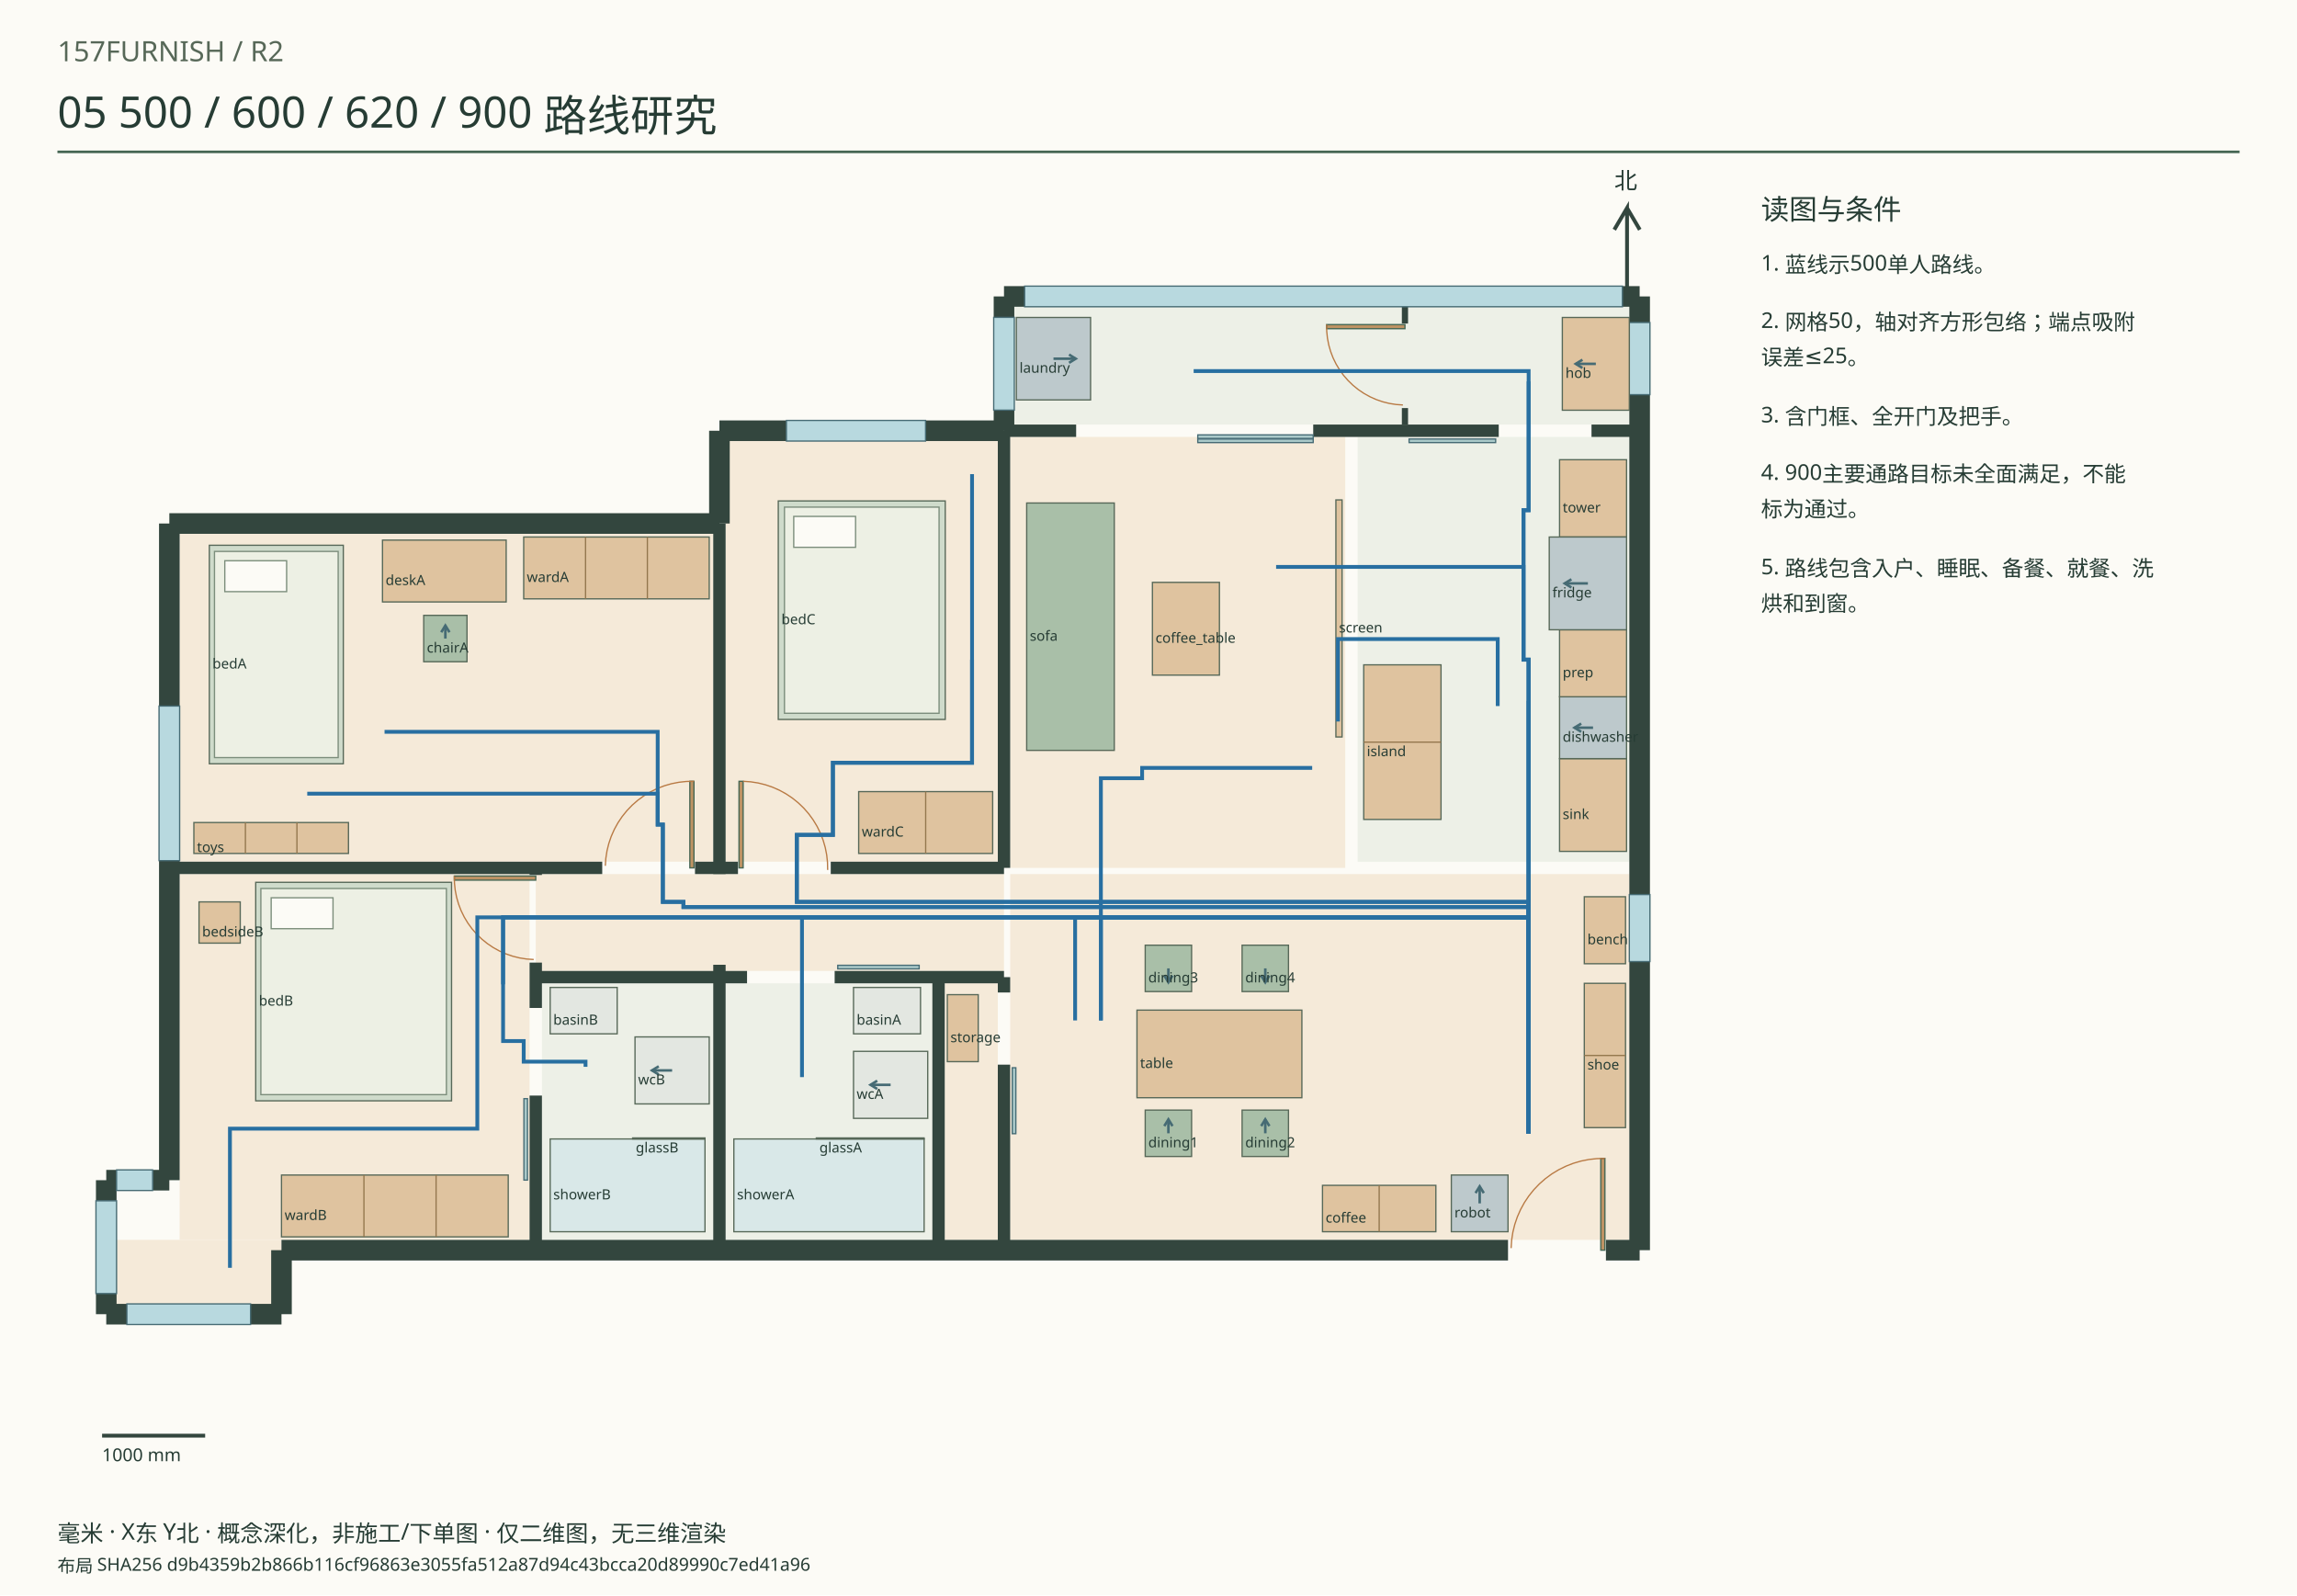
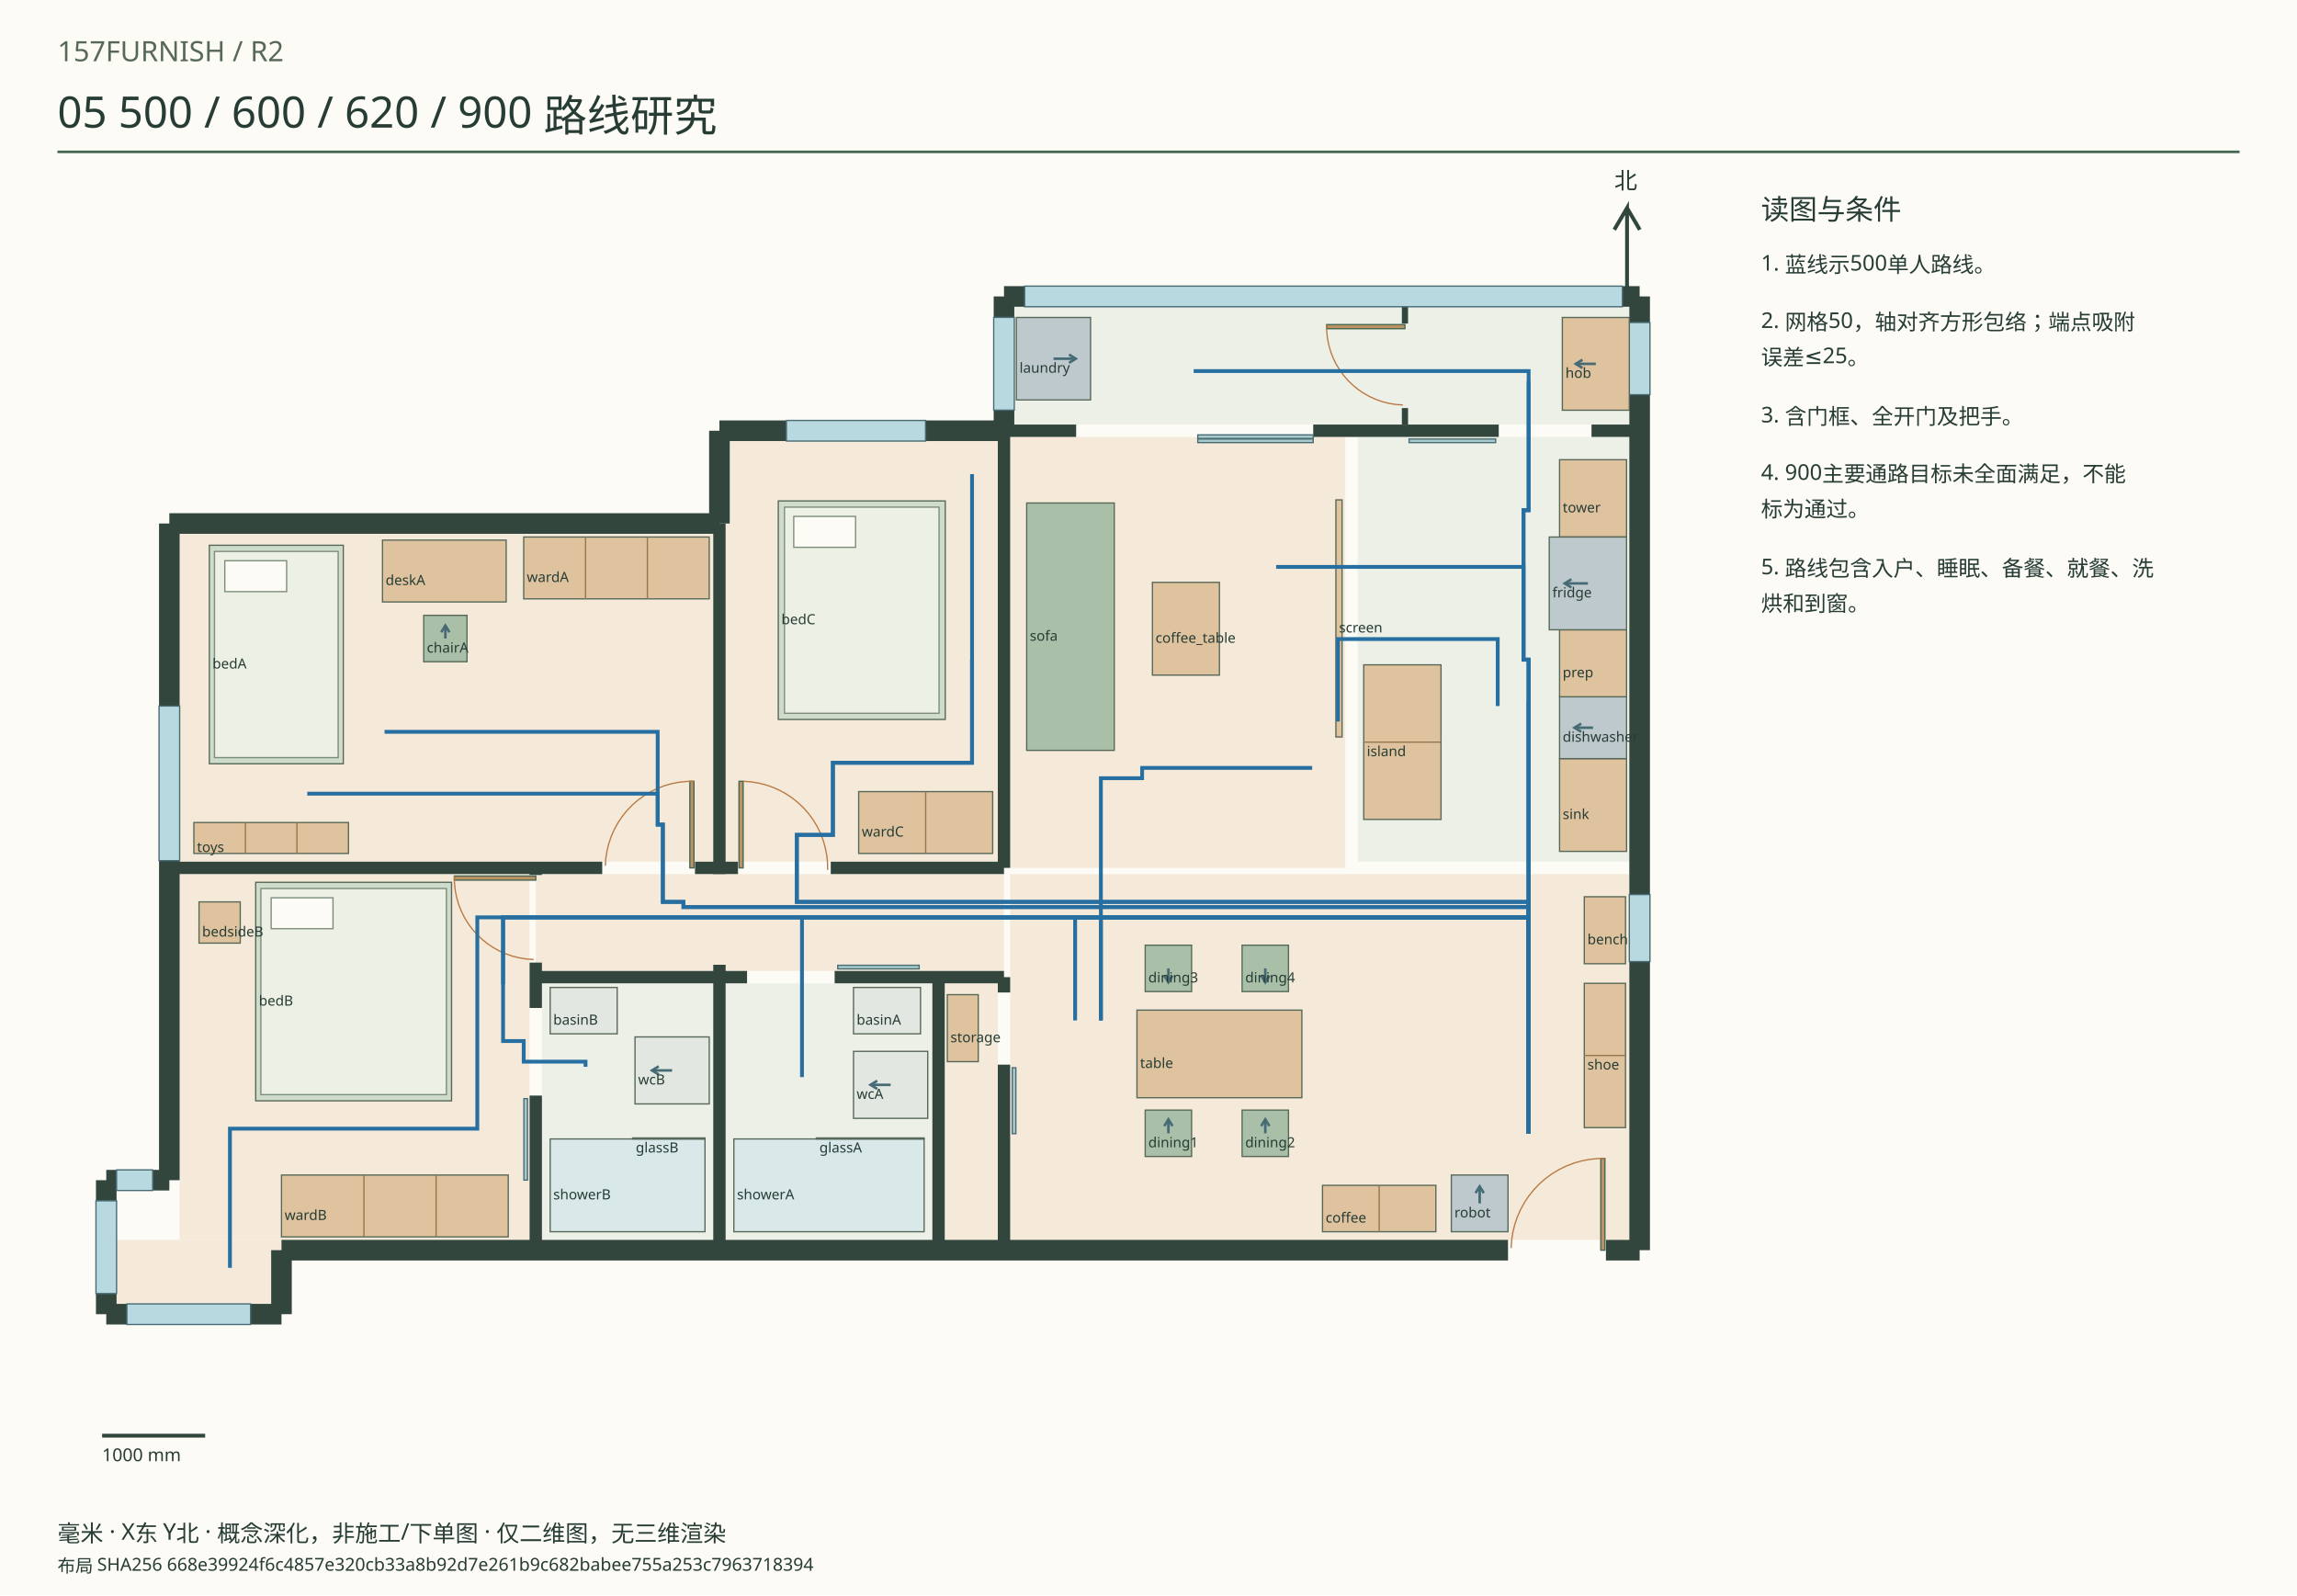
- <svg xmlns="http://www.w3.org/2000/svg" width="1800" height="1250" viewBox="0 0 1800 1250" data-revision="R2" data-layout-sha256="d9b4359b2b866b116cf96863e3055fa512a87d94c43bcca20d89990c7ed41a96">
+ <svg xmlns="http://www.w3.org/2000/svg" width="1800" height="1250" viewBox="0 0 1800 1250" data-revision="R2" data-layout-sha256="668e39924f6c4857e320cb33a8b92d7e261b9c682babee755a253c7963718394">
  <rect x="0" y="0" width="1800" height="1250" fill="#fcfbf6" stroke="none" stroke-width="1" />
  <text x="45.000" y="48.000" font-size="22" fill="#576858" font-family="Microsoft YaHei, sans-serif">157FURNISH  /  R2</text>
  <text x="45.000" y="100.000" font-size="34" fill="#263c34" font-family="Microsoft YaHei, sans-serif">05 500 / 600 / 620 / 900 路线研究</text>
  <polyline points="45.000,119.000 1755.000,119.000" fill="none" stroke="#456653" stroke-width="2" />
  <text x="45.000" y="1208.000" font-size="18" fill="#263c34" font-family="Microsoft YaHei, sans-serif">毫米 · X东 Y北 · 概念深化，非施工/下单图 · 仅二维图，无三维渲染</text>
-   <text x="45.000" y="1232.000" font-size="14" fill="#263c34" font-family="Microsoft YaHei, sans-serif">布局 SHA256 d9b4359b2b866b116cf96863e3055fa512a87d94c43bcca20d89990c7ed41a96</text>
+   <text x="45.000" y="1232.000" font-size="14" fill="#263c34" font-family="Microsoft YaHei, sans-serif">布局 SHA256 668e39924f6c4857e320cb33a8b92d7e261b9c682babee755a253c7963718394</text>
  <text x="1380.000" y="172.000" font-size="22" fill="#263c34" font-family="Microsoft YaHei, sans-serif">读图与条件</text>
  <text x="1380.000" y="212.000" font-size="17" fill="#263c34" font-family="Microsoft YaHei, sans-serif">1. 蓝线示500单人路线。</text>
  <text x="1380.000" y="257.000" font-size="17" fill="#263c34" font-family="Microsoft YaHei, sans-serif">2. 网格50，轴对齐方形包络；端点吸附</text>
  <text x="1380.000" y="286.000" font-size="17" fill="#263c34" font-family="Microsoft YaHei, sans-serif">误差≤25。</text>
  <text x="1380.000" y="331.000" font-size="17" fill="#263c34" font-family="Microsoft YaHei, sans-serif">3. 含门框、全开门及把手。</text>
  <text x="1380.000" y="376.000" font-size="17" fill="#263c34" font-family="Microsoft YaHei, sans-serif">4. 900主要通路目标未全面满足，不能</text>
  <text x="1380.000" y="405.000" font-size="17" fill="#263c34" font-family="Microsoft YaHei, sans-serif">标为通过。</text>
  <text x="1380.000" y="450.000" font-size="17" fill="#263c34" font-family="Microsoft YaHei, sans-serif">5. 路线包含入户、睡眠、备餐、就餐、洗</text>
  <text x="1380.000" y="479.000" font-size="17" fill="#263c34" font-family="Microsoft YaHei, sans-serif">烘和到窗。</text>
  <defs>
    <clipPath id="planClip">
      <rect x="50" y="145" width="1280" height="970" />
    </clipPath>
  </defs>
  <g clip-path="url(#planClip)">
    <rect x="140.777" y="418.304" width="418.142" height="256.927" fill="#f5ead9" stroke="none" stroke-width="1" />
    <rect x="140.777" y="684.923" width="274.212" height="286.65" fill="#f5ead9" stroke="none" stroke-width="1" />
    <rect x="83.269" y="971.573" width="137.308" height="58.235" fill="#f5ead9" stroke="none" stroke-width="1" />
    <rect x="568.611" y="345.611" width="213.311" height="329.619" fill="#f5ead9" stroke="none" stroke-width="1" />
    <rect x="419.835" y="684.923" width="366.935" height="75.923" fill="#f5ead9" stroke="none" stroke-width="1" />
    <rect x="424.681" y="770.538" width="134.238" height="201.035" fill="#edf0e7" stroke="none" stroke-width="1" />
    <rect x="568.611" y="770.538" width="162.023" height="201.035" fill="#edf0e7" stroke="none" stroke-width="1" />
    <rect x="740.327" y="770.538" width="41.596" height="201.035" fill="#f5ead9" stroke="none" stroke-width="1" />
    <rect x="791.615" y="684.923" width="485.181" height="286.65" fill="#f5ead9" stroke="none" stroke-width="1" />
    <rect x="791.615" y="342.381" width="262.581" height="337.696" fill="#f5ead9" stroke="none" stroke-width="1" />
    <rect x="1063.889" y="342.381" width="212.908" height="332.85" fill="#edf0e7" stroke="none" stroke-width="1" />
    <rect x="794.846" y="240.369" width="481.95" height="92.319" fill="#edf0e7" stroke="none" stroke-width="1" />
    <rect x="83.269" y="1021.731" width="16.154" height="16.154" fill="#33463e" stroke="none" stroke-width="1" />
    <rect x="99.423" y="1021.731" width="96.923" height="16.154" fill="#33463e" stroke="none" stroke-width="1" />
    <rect x="196.346" y="1021.731" width="24.231" height="16.154" fill="#33463e" stroke="none" stroke-width="1" />
    <rect x="212.5" y="979.65" width="16.154" height="50.158" fill="#33463e" stroke="none" stroke-width="1" />
    <rect x="220.577" y="971.573" width="961.154" height="16.154" fill="#33463e" stroke="none" stroke-width="1" />
    <rect x="1258.461" y="971.573" width="26.412" height="16.154" fill="#33463e" stroke="none" stroke-width="1" />
    <rect x="1276.796" y="753.496" width="16.154" height="226.154" fill="#33463e" stroke="none" stroke-width="1" />
    <rect x="1276.796" y="700.996" width="16.154" height="52.5" fill="#33463e" stroke="none" stroke-width="1" />
    <rect x="1276.796" y="309.265" width="16.154" height="391.731" fill="#33463e" stroke="none" stroke-width="1" />
    <rect x="1276.796" y="252.727" width="16.154" height="56.538" fill="#33463e" stroke="none" stroke-width="1" />
    <rect x="1276.796" y="232.292" width="16.154" height="20.435" fill="#33463e" stroke="none" stroke-width="1" />
    <rect x="786.769" y="224.215" width="16.154" height="16.154" fill="#33463e" stroke="none" stroke-width="1" />
    <rect x="802.923" y="224.215" width="468.462" height="16.154" fill="#33463e" stroke="none" stroke-width="1" />
    <rect x="1271.385" y="224.215" width="13.489" height="16.154" fill="#33463e" stroke="none" stroke-width="1" />
    <rect x="778.692" y="321.381" width="16.154" height="16.154" fill="#33463e" stroke="none" stroke-width="1" />
    <rect x="778.692" y="248.689" width="16.154" height="72.692" fill="#33463e" stroke="none" stroke-width="1" />
    <rect x="778.692" y="232.292" width="16.154" height="16.396" fill="#33463e" stroke="none" stroke-width="1" />
    <rect x="563.765" y="329.458" width="52.5" height="16.154" fill="#33463e" stroke="none" stroke-width="1" />
    <rect x="616.265" y="329.458" width="109.038" height="16.154" fill="#33463e" stroke="none" stroke-width="1" />
    <rect x="725.304" y="329.458" width="61.465" height="16.154" fill="#33463e" stroke="none" stroke-width="1" />
    <rect x="555.688" y="337.535" width="16.154" height="72.692" fill="#33463e" stroke="none" stroke-width="1" />
    <rect x="132.7" y="402.15" width="431.065" height="16.154" fill="#33463e" stroke="none" stroke-width="1" />
    <rect x="124.623" y="674.423" width="16.154" height="250.385" fill="#33463e" stroke="none" stroke-width="1" />
    <rect x="124.623" y="553.269" width="16.154" height="121.154" fill="#33463e" stroke="none" stroke-width="1" />
    <rect x="124.623" y="410.227" width="16.154" height="143.042" fill="#33463e" stroke="none" stroke-width="1" />
    <rect x="83.269" y="916.731" width="8.077" height="16.154" fill="#33463e" stroke="none" stroke-width="1" />
    <rect x="91.346" y="916.731" width="28.269" height="16.154" fill="#33463e" stroke="none" stroke-width="1" />
    <rect x="119.615" y="916.731" width="13.085" height="16.154" fill="#33463e" stroke="none" stroke-width="1" />
    <rect x="75.192" y="1013.654" width="16.154" height="16.154" fill="#33463e" stroke="none" stroke-width="1" />
    <rect x="75.192" y="940.962" width="16.154" height="72.692" fill="#33463e" stroke="none" stroke-width="1" />
    <rect x="75.192" y="924.808" width="16.154" height="16.154" fill="#33463e" stroke="none" stroke-width="1" />
    <rect x="132.7" y="675.231" width="339.231" height="9.692" fill="#33463e" stroke="none" stroke-width="1" />
    <rect x="544.623" y="675.231" width="19.142" height="9.692" fill="#33463e" stroke="none" stroke-width="1" />
    <rect x="414.988" y="858.496" width="9.692" height="121.154" fill="#33463e" stroke="none" stroke-width="1" />
    <rect x="414.988" y="754.304" width="9.692" height="35.538" fill="#33463e" stroke="none" stroke-width="1" />
    <rect x="414.988" y="680.077" width="9.692" height="5.573" fill="#33463e" stroke="none" stroke-width="1" />
    <rect x="558.919" y="756" width="9.692" height="9.692" fill="#33463e" stroke="none" stroke-width="1" />
    <rect x="558.919" y="410.227" width="9.692" height="274.696" fill="#33463e" stroke="none" stroke-width="1" />
    <rect x="563.765" y="675.231" width="14.539" height="9.692" fill="#33463e" stroke="none" stroke-width="1" />
    <rect x="650.996" y="675.231" width="135.773" height="9.692" fill="#33463e" stroke="none" stroke-width="1" />
    <rect x="781.923" y="337.535" width="9.692" height="342.542" fill="#33463e" stroke="none" stroke-width="1" />
    <rect x="419.835" y="760.846" width="165.577" height="9.692" fill="#33463e" stroke="none" stroke-width="1" />
    <rect x="654.065" y="760.846" width="132.704" height="9.692" fill="#33463e" stroke="none" stroke-width="1" />
    <rect x="558.919" y="765.692" width="9.692" height="213.958" fill="#33463e" stroke="none" stroke-width="1" />
    <rect x="730.635" y="765.692" width="9.692" height="213.958" fill="#33463e" stroke="none" stroke-width="1" />
    <rect x="781.923" y="834.265" width="9.692" height="145.385" fill="#33463e" stroke="none" stroke-width="1" />
    <rect x="781.923" y="765.692" width="9.692" height="12.035" fill="#33463e" stroke="none" stroke-width="1" />
    <rect x="786.769" y="332.688" width="56.538" height="9.692" fill="#33463e" stroke="none" stroke-width="1" />
    <rect x="1029.077" y="332.688" width="145.385" height="9.692" fill="#33463e" stroke="none" stroke-width="1" />
    <rect x="1247.154" y="332.688" width="37.719" height="9.692" fill="#33463e" stroke="none" stroke-width="1" />
    <rect x="1098.539" y="319.765" width="4.846" height="12.923" fill="#33463e" stroke="none" stroke-width="1" />
    <rect x="1098.539" y="240.369" width="4.846" height="13.165" fill="#33463e" stroke="none" stroke-width="1" />
    <rect x="99.423" y="1021.731" width="96.923" height="16.154" fill="#b8d9df" stroke="#466b74" stroke-width="1" />
    <polygon points="1257.654,979.650 1257.654,907.765 1254.423,907.765 1254.423,979.650" fill="#be9364" stroke="#456653" />
    <polyline points="1184.154,978.035 1184.568,971.776 1185.526,965.577 1187.021,959.485 1189.042,953.546 1191.572,947.806 1194.592,942.309 1198.081,937.095 1202.010,932.206 1206.351,927.678 1211.069,923.545 1216.130,919.839 1221.495,916.588 1227.123,913.818 1232.970,911.548 1238.994,909.797 1245.147,908.577 1251.383,907.898 1257.654,907.765" fill="none" stroke="#b87943" stroke-width="1" />
    <rect x="1276.796" y="700.996" width="16.154" height="52.5" fill="#b8d9df" stroke="#466b74" stroke-width="1" />
    <rect x="1276.796" y="252.727" width="16.154" height="56.538" fill="#b8d9df" stroke="#466b74" stroke-width="1" />
    <rect x="802.923" y="224.215" width="468.462" height="16.154" fill="#b8d9df" stroke="#466b74" stroke-width="1" />
    <rect x="778.692" y="248.689" width="16.154" height="72.692" fill="#b8d9df" stroke="#466b74" stroke-width="1" />
    <rect x="616.265" y="329.458" width="109.038" height="16.154" fill="#b8d9df" stroke="#466b74" stroke-width="1" />
    <rect x="124.623" y="553.269" width="16.154" height="121.154" fill="#b8d9df" stroke="#466b74" stroke-width="1" />
    <rect x="91.346" y="916.731" width="28.269" height="16.154" fill="#b8d9df" stroke="#466b74" stroke-width="1" />
    <rect x="75.192" y="940.962" width="16.154" height="72.692" fill="#b8d9df" stroke="#466b74" stroke-width="1" />
    <polygon points="543.815,680.077 543.815,612.231 540.585,612.231 540.585,680.077" fill="#be9364" stroke="#456653" />
    <polyline points="474.354,678.462 474.753,672.555 475.665,666.705 477.084,660.957 478.998,655.354 481.393,649.940 484.251,644.755 487.550,639.839 491.265,635.229 495.368,630.960 499.827,627.065 504.608,623.574 509.676,620.513 514.991,617.905 520.513,615.770 526.200,614.124 532.009,612.981 537.896,612.348 543.815,612.231" fill="none" stroke="#b87943" stroke-width="1" />
    <rect x="410.546" y="860.919" width="2.827" height="63.808" fill="#aac9c9" stroke="#466b74" stroke-width="1" />
    <polygon points="419.835,686.458 356.027,686.458 356.027,689.688 419.835,689.688" fill="#be9364" stroke="#456653" />
    <polyline points="418.219,751.881 412.664,751.497 407.164,750.631 401.760,749.288 396.493,747.480 391.404,745.220 386.532,742.524 381.913,739.415 377.582,735.914 373.574,732.050 369.917,727.850 366.640,723.348 363.768,718.578 361.323,713.575 359.323,708.379 357.783,703.027 356.716,697.562 356.129,692.025 356.027,686.458" fill="none" stroke="#b87943" stroke-width="1" />
    <polygon points="582.342,680.077 582.342,612.231 579.112,612.231 579.112,680.077" fill="#be9364" stroke="#456653" />
    <polyline points="648.573,681.692 648.456,675.773 647.823,669.886 646.679,664.077 645.034,658.390 642.899,652.868 640.291,647.553 637.230,642.485 633.738,637.704 629.844,633.245 625.575,629.142 620.965,625.427 616.049,622.128 610.864,619.270 605.450,616.875 599.847,614.961 594.099,613.542 588.249,612.630 582.342,612.231" fill="none" stroke="#b87943" stroke-width="1" />
    <rect x="656.489" y="756.404" width="63.808" height="2.827" fill="#aac9c9" stroke="#466b74" stroke-width="1" />
    <rect x="793.231" y="836.688" width="2.827" height="51.692" fill="#aac9c9" stroke="#466b74" stroke-width="1" />
    <rect x="938.615" y="343.996" width="90.462" height="2.827" fill="#aac9c9" stroke="#466b74" stroke-width="1" />
    <rect x="938.615" y="340.765" width="90.462" height="2.827" fill="#aac9c9" stroke="#466b74" stroke-width="1" />
    <rect x="1104.192" y="343.996" width="67.846" height="2.827" fill="#aac9c9" stroke="#466b74" stroke-width="1" />
    <polygon points="1100.962,254.342 1039.577,254.342 1039.577,257.573 1100.962,257.573" fill="#be9364" stroke="#456653" />
    <polyline points="1099.346,317.342 1094.002,316.968 1088.711,316.129 1083.514,314.833 1078.449,313.088 1073.555,310.908 1068.870,308.311 1064.430,305.314 1060.267,301.943 1056.414,298.221 1052.900,294.178 1049.752,289.843 1046.993,285.251 1044.645,280.436 1042.726,275.435 1041.250,270.285 1040.229,265.026 1039.670,259.698 1039.577,254.342" fill="none" stroke="#b87943" stroke-width="1" />
    <rect x="200.385" y="691.385" width="153.462" height="171.231" fill="#cfdbcb" stroke="#576858" stroke-width="1" data-object="bedB" data-mm="1550,2170,1900,2120" data-transform="55.0,201.9230769230769,0.08076923076923077,-250,10350" />
    <rect x="204.423" y="696.231" width="145.385" height="161.538" fill="#edf0e4" stroke="#7b8d7b" stroke-width="1" />
    <rect x="212.5" y="703.5" width="48.462" height="24.231" fill="#fcfbf6" stroke="#7b8d7b" stroke-width="1" />
    <text x="202.808" y="788.000" font-size="11" fill="#263c34" font-family="Microsoft YaHei, sans-serif">bedB</text>
    <rect x="220.577" y="920.769" width="177.692" height="48.462" fill="#dfc39f" stroke="#576858" stroke-width="1" data-object="wardB" data-mm="1800,850,2200,600" data-transform="55.0,201.9230769230769,0.08076923076923077,-250,10350" />
    <polyline points="285.192,969.231 285.192,920.769" fill="none" stroke="#94774e" stroke-width="1" />
    <polyline points="341.731,969.231 341.731,920.769" fill="none" stroke="#94774e" stroke-width="1" />
    <text x="223.000" y="956.000" font-size="11" fill="#263c34" font-family="Microsoft YaHei, sans-serif">wardB</text>
    <rect x="155.962" y="706.731" width="32.308" height="32.308" fill="#dfc39f" stroke="#576858" stroke-width="1" data-object="bedsideB" data-mm="1000,3700,400,400" data-transform="55.0,201.9230769230769,0.08076923076923077,-250,10350" />
    <text x="158.385" y="733.885" font-size="11" fill="#263c34" font-family="Microsoft YaHei, sans-serif">bedsideB</text>
    <rect x="164.038" y="427.269" width="105" height="171.231" fill="#cfdbcb" stroke="#576858" stroke-width="1" data-object="bedA" data-mm="1100,5440,1300,2120" data-transform="55.0,201.9230769230769,0.08076923076923077,-250,10350" />
    <rect x="168.077" y="432.115" width="96.923" height="161.538" fill="#edf0e4" stroke="#7b8d7b" stroke-width="1" />
    <rect x="176.154" y="439.385" width="48.462" height="24.231" fill="#fcfbf6" stroke="#7b8d7b" stroke-width="1" />
    <text x="166.462" y="523.885" font-size="11" fill="#263c34" font-family="Microsoft YaHei, sans-serif">bedA</text>
    <rect x="410.385" y="420.808" width="145.385" height="48.462" fill="#dfc39f" stroke="#576858" stroke-width="1" data-object="wardA" data-mm="4150,7040,1800,600" data-transform="55.0,201.9230769230769,0.08076923076923077,-250,10350" />
    <polyline points="458.846,469.269 458.846,420.808" fill="none" stroke="#94774e" stroke-width="1" />
    <polyline points="507.308,469.269 507.308,420.808" fill="none" stroke="#94774e" stroke-width="1" />
    <text x="412.808" y="456.038" font-size="11" fill="#263c34" font-family="Microsoft YaHei, sans-serif">wardA</text>
    <rect x="299.731" y="423.231" width="96.923" height="48.462" fill="#dfc39f" stroke="#576858" stroke-width="1" data-object="deskA" data-mm="2780,7010,1200,600" data-transform="55.0,201.9230769230769,0.08076923076923077,-250,10350" />
    <text x="302.154" y="458.462" font-size="11" fill="#263c34" font-family="Microsoft YaHei, sans-serif">deskA</text>
    <rect x="332.038" y="482.192" width="33.923" height="36.346" fill="#a9bfa8" stroke="#576858" stroke-width="1" data-object="chairA" data-mm="3180,6430,420,450" data-transform="55.0,201.9230769230769,0.08076923076923077,-250,10350" />
    <polyline points="349.000,500.365 349.000,490.188" fill="none" stroke="#466b74" stroke-width="2" />
    <polyline points="345.769,495.438 349.000,490.188 352.231,495.438" fill="none" stroke="#466b74" stroke-width="2" />
    <text x="334.462" y="511.365" font-size="11" fill="#263c34" font-family="Microsoft YaHei, sans-serif">chairA</text>
    <rect x="151.923" y="644.538" width="121.154" height="24.231" fill="#dfc39f" stroke="#576858" stroke-width="1" data-object="toys" data-mm="950,4570,1500,300" data-transform="55.0,201.9230769230769,0.08076923076923077,-250,10350" />
    <polyline points="192.308,668.769 192.308,644.538" fill="none" stroke="#94774e" stroke-width="1" />
    <polyline points="232.692,668.769 232.692,644.538" fill="none" stroke="#94774e" stroke-width="1" />
    <text x="154.346" y="667.654" font-size="11" fill="#263c34" font-family="Microsoft YaHei, sans-serif">toys</text>
    <rect x="609.885" y="392.538" width="130.846" height="171.231" fill="#cfdbcb" stroke="#576858" stroke-width="1" data-object="bedC" data-mm="6620,5870,1620,2120" data-transform="55.0,201.9230769230769,0.08076923076923077,-250,10350" />
    <rect x="614.731" y="397.385" width="121.154" height="161.538" fill="#edf0e4" stroke="#7b8d7b" stroke-width="1" />
    <rect x="622" y="404.654" width="48.462" height="24.231" fill="#fcfbf6" stroke="#7b8d7b" stroke-width="1" />
    <text x="612.308" y="489.154" font-size="11" fill="#263c34" font-family="Microsoft YaHei, sans-serif">bedC</text>
    <rect x="672.885" y="620.308" width="105" height="48.462" fill="#dfc39f" stroke="#576858" stroke-width="1" data-object="wardC" data-mm="7400,4570,1300,600" data-transform="55.0,201.9230769230769,0.08076923076923077,-250,10350" />
    <polyline points="725.385,668.769 725.385,620.308" fill="none" stroke="#94774e" stroke-width="1" />
    <text x="675.308" y="655.538" font-size="11" fill="#263c34" font-family="Microsoft YaHei, sans-serif">wardC</text>
    <rect x="804.538" y="394.154" width="68.654" height="193.846" fill="#a9bfa8" stroke="#576858" stroke-width="1" data-object="sofa" data-mm="9030,5570,850,2400" data-transform="55.0,201.9230769230769,0.08076923076923077,-250,10350" />
    <text x="806.962" y="502.077" font-size="11" fill="#263c34" font-family="Microsoft YaHei, sans-serif">sofa</text>
    <rect x="903.077" y="456.346" width="52.5" height="72.692" fill="#dfc39f" stroke="#576858" stroke-width="1" data-object="coffee_table" data-mm="10250,6300,650,900" data-transform="55.0,201.9230769230769,0.08076923076923077,-250,10350" />
    <text x="905.500" y="503.692" font-size="11" fill="#263c34" font-family="Microsoft YaHei, sans-serif">coffee_table</text>
    <rect x="1046.846" y="391.731" width="4.846" height="185.769" fill="#dfc39f" stroke="#576858" stroke-width="1" data-object="screen" data-mm="12030,5700,60,2300" data-transform="55.0,201.9230769230769,0.08076923076923077,-250,10350" />
    <text x="1049.269" y="495.615" font-size="11" fill="#263c34" font-family="Microsoft YaHei, sans-serif">screen</text>
    <rect x="1068.654" y="520.962" width="60.577" height="121.154" fill="#dfc39f" stroke="#576858" stroke-width="1" data-object="island" data-mm="12300,4900,750,1500" data-transform="55.0,201.9230769230769,0.08076923076923077,-250,10350" />
    <polyline points="1068.654,581.538 1129.231,581.538" fill="none" stroke="#94774e" stroke-width="1" />
    <text x="1071.077" y="592.538" font-size="11" fill="#263c34" font-family="Microsoft YaHei, sans-serif">island</text>
    <rect x="890.962" y="791.538" width="129.231" height="68.654" fill="#dfc39f" stroke="#576858" stroke-width="1" data-object="table" data-mm="10100,2200,1600,850" data-transform="55.0,201.9230769230769,0.08076923076923077,-250,10350" />
    <text x="893.385" y="836.865" font-size="11" fill="#263c34" font-family="Microsoft YaHei, sans-serif">table</text>
    <rect x="897.423" y="869.885" width="36.346" height="36.346" fill="#a9bfa8" stroke="#576858" stroke-width="1" data-object="dining1" data-mm="10180,1630,450,450" data-transform="55.0,201.9230769230769,0.08076923076923077,-250,10350" />
    <polyline points="915.596,888.058 915.596,877.154" fill="none" stroke="#466b74" stroke-width="2" />
    <polyline points="912.365,882.404 915.596,877.154 918.827,882.404" fill="none" stroke="#466b74" stroke-width="2" />
    <text x="899.846" y="899.058" font-size="11" fill="#263c34" font-family="Microsoft YaHei, sans-serif">dining1</text>
    <rect x="973.346" y="869.885" width="36.346" height="36.346" fill="#a9bfa8" stroke="#576858" stroke-width="1" data-object="dining2" data-mm="11120,1630,450,450" data-transform="55.0,201.9230769230769,0.08076923076923077,-250,10350" />
    <polyline points="991.519,888.058 991.519,877.154" fill="none" stroke="#466b74" stroke-width="2" />
    <polyline points="988.288,882.404 991.519,877.154 994.750,882.404" fill="none" stroke="#466b74" stroke-width="2" />
    <text x="975.769" y="899.058" font-size="11" fill="#263c34" font-family="Microsoft YaHei, sans-serif">dining2</text>
    <rect x="897.423" y="740.654" width="36.346" height="36.346" fill="#a9bfa8" stroke="#576858" stroke-width="1" data-object="dining3" data-mm="10180,3230,450,450" data-transform="55.0,201.9230769230769,0.08076923076923077,-250,10350" />
    <polyline points="915.596,758.827 915.596,769.731" fill="none" stroke="#466b74" stroke-width="2" />
    <polyline points="918.827,764.481 915.596,769.731 912.365,764.481" fill="none" stroke="#466b74" stroke-width="2" />
    <text x="899.846" y="769.827" font-size="11" fill="#263c34" font-family="Microsoft YaHei, sans-serif">dining3</text>
    <rect x="973.346" y="740.654" width="36.346" height="36.346" fill="#a9bfa8" stroke="#576858" stroke-width="1" data-object="dining4" data-mm="11120,3230,450,450" data-transform="55.0,201.9230769230769,0.08076923076923077,-250,10350" />
    <polyline points="991.519,758.827 991.519,769.731" fill="none" stroke="#466b74" stroke-width="2" />
    <polyline points="994.750,764.481 991.519,769.731 988.288,764.481" fill="none" stroke="#466b74" stroke-width="2" />
    <text x="975.769" y="769.827" font-size="11" fill="#263c34" font-family="Microsoft YaHei, sans-serif">dining4</text>
    <rect x="1036.346" y="928.846" width="88.846" height="36.346" fill="#dfc39f" stroke="#576858" stroke-width="1" data-object="coffee" data-mm="11900,900,1100,450" data-transform="55.0,201.9230769230769,0.08076923076923077,-250,10350" />
    <polyline points="1080.769,965.192 1080.769,928.846" fill="none" stroke="#94774e" stroke-width="1" />
    <text x="1038.769" y="958.019" font-size="11" fill="#263c34" font-family="Microsoft YaHei, sans-serif">coffee</text>
    <rect x="1241.5" y="770.538" width="32.308" height="113.077" fill="#dfc39f" stroke="#576858" stroke-width="1" data-object="shoe" data-mm="14440,1910,400,1400" data-transform="55.0,201.9230769230769,0.08076923076923077,-250,10350" />
    <polyline points="1241.500,827.077 1273.808,827.077" fill="none" stroke="#94774e" stroke-width="1" />
    <text x="1243.923" y="838.077" font-size="11" fill="#263c34" font-family="Microsoft YaHei, sans-serif">shoe</text>
    <rect x="1241.5" y="702.692" width="32.308" height="52.5" fill="#dfc39f" stroke="#576858" stroke-width="1" data-object="bench" data-mm="14440,3500,400,650" data-transform="55.0,201.9230769230769,0.08076923076923077,-250,10350" />
    <text x="1243.923" y="739.942" font-size="11" fill="#263c34" font-family="Microsoft YaHei, sans-serif">bench</text>
    <rect x="742.346" y="779.423" width="24.231" height="52.5" fill="#dfc39f" stroke="#576858" stroke-width="1" data-object="storage" data-mm="8260,2550,300,650" data-transform="55.0,201.9230769230769,0.08076923076923077,-250,10350" />
    <text x="744.769" y="816.673" font-size="11" fill="#263c34" font-family="Microsoft YaHei, sans-serif">storage</text>
    <rect x="1222.115" y="594.462" width="52.5" height="72.692" fill="#dfc39f" stroke="#576858" stroke-width="1" data-object="sink" data-mm="14200,4590,650,900" data-transform="55.0,201.9230769230769,0.08076923076923077,-250,10350" />
    <text x="1224.538" y="641.808" font-size="11" fill="#263c34" font-family="Microsoft YaHei, sans-serif">sink</text>
    <rect x="1222.115" y="546" width="52.5" height="48.462" fill="#bdc9cc" stroke="#576858" stroke-width="1" data-object="dishwasher" data-mm="14200,5490,650,600" data-transform="55.0,201.9230769230769,0.08076923076923077,-250,10350" />
    <polyline points="1248.365,570.231 1233.827,570.231" fill="none" stroke="#466b74" stroke-width="2" />
    <polyline points="1239.077,573.462 1233.827,570.231 1239.077,567.000" fill="none" stroke="#466b74" stroke-width="2" />
    <text x="1224.538" y="581.231" font-size="11" fill="#263c34" font-family="Microsoft YaHei, sans-serif">dishwasher</text>
    <rect x="1222.115" y="493.5" width="52.5" height="52.5" fill="#dfc39f" stroke="#576858" stroke-width="1" data-object="prep" data-mm="14200,6090,650,650" data-transform="55.0,201.9230769230769,0.08076923076923077,-250,10350" />
    <text x="1224.538" y="530.750" font-size="11" fill="#263c34" font-family="Microsoft YaHei, sans-serif">prep</text>
    <rect x="1224.296" y="248.769" width="52.5" height="72.692" fill="#dfc39f" stroke="#576858" stroke-width="1" data-object="hob" data-mm="14227,8870,650,900" data-transform="55.0,201.9230769230769,0.08076923076923077,-250,10350" />
    <polyline points="1250.546,285.115 1234.796,285.115" fill="none" stroke="#466b74" stroke-width="2" />
    <polyline points="1240.046,288.346 1234.796,285.115 1240.046,281.885" fill="none" stroke="#466b74" stroke-width="2" />
    <text x="1226.719" y="296.115" font-size="11" fill="#263c34" font-family="Microsoft YaHei, sans-serif">hob</text>
    <rect x="1222.115" y="360.231" width="52.5" height="60.577" fill="#dfc39f" stroke="#576858" stroke-width="1" data-object="tower" data-mm="14200,7640,650,750" data-transform="55.0,201.9230769230769,0.08076923076923077,-250,10350" />
    <text x="1224.538" y="401.519" font-size="11" fill="#263c34" font-family="Microsoft YaHei, sans-serif">tower</text>
    <rect x="1214.039" y="420.808" width="60.577" height="72.692" fill="#bdc9cc" stroke="#576858" stroke-width="1" data-object="fridge" data-mm="14100,6740,750,900" data-transform="55.0,201.9230769230769,0.08076923076923077,-250,10350" />
    <polyline points="1244.327,457.154 1226.154,457.154" fill="none" stroke="#466b74" stroke-width="2" />
    <polyline points="1231.404,460.385 1226.154,457.154 1231.404,453.923" fill="none" stroke="#466b74" stroke-width="2" />
    <text x="1216.462" y="468.154" font-size="11" fill="#263c34" font-family="Microsoft YaHei, sans-serif">fridge</text>
    <rect x="796.462" y="248.769" width="58.154" height="64.615" fill="#bdc9cc" stroke="#576858" stroke-width="1" data-object="laundry" data-mm="8930,8970,720,800" data-transform="55.0,201.9230769230769,0.08076923076923077,-250,10350" />
    <polyline points="825.538,281.077 842.985,281.077" fill="none" stroke="#466b74" stroke-width="2" />
    <polyline points="837.735,277.846 842.985,281.077 837.735,284.308" fill="none" stroke="#466b74" stroke-width="2" />
    <text x="798.885" y="292.077" font-size="11" fill="#263c34" font-family="Microsoft YaHei, sans-serif">laundry</text>
    <rect x="1137.308" y="920.769" width="44.423" height="44.423" fill="#bdc9cc" stroke="#576858" stroke-width="1" data-object="robot" data-mm="13150,900,550,550" data-transform="55.0,201.9230769230769,0.08076923076923077,-250,10350" />
    <polyline points="1159.519,942.981 1159.519,929.654" fill="none" stroke="#466b74" stroke-width="2" />
    <polyline points="1156.288,934.904 1159.519,929.654 1162.750,934.904" fill="none" stroke="#466b74" stroke-width="2" />
    <text x="1139.731" y="953.981" font-size="11" fill="#263c34" font-family="Microsoft YaHei, sans-serif">robot</text>
    <rect x="431.142" y="892.5" width="121.315" height="72.692" fill="#d9e8e8" stroke="#576858" stroke-width="1" data-object="showerB" data-mm="4407,900,1502,900" data-transform="55.0,201.9230769230769,0.08076923076923077,-250,10350" />
    <text x="433.565" y="939.846" font-size="11" fill="#263c34" font-family="Microsoft YaHei, sans-serif">showerB</text>
    <rect x="497.615" y="812.538" width="58.154" height="52.5" fill="#e3e7e1" stroke="#576858" stroke-width="1" data-object="wcB" data-mm="5230,2140,720,650" data-transform="55.0,201.9230769230769,0.08076923076923077,-250,10350" />
    <polyline points="526.692,838.788 510.942,838.788" fill="none" stroke="#466b74" stroke-width="2" />
    <polyline points="516.192,842.019 510.942,838.788 516.192,835.558" fill="none" stroke="#466b74" stroke-width="2" />
    <text x="500.038" y="849.788" font-size="11" fill="#263c34" font-family="Microsoft YaHei, sans-serif">wcB</text>
    <rect x="431.142" y="773.769" width="52.5" height="36.346" fill="#e3e7e1" stroke="#576858" stroke-width="1" data-object="basinB" data-mm="4407,2820,650,450" data-transform="55.0,201.9230769230769,0.08076923076923077,-250,10350" />
    <text x="433.565" y="802.942" font-size="11" fill="#263c34" font-family="Microsoft YaHei, sans-serif">basinB</text>
    <rect x="495.758" y="891.692" width="56.7" height="0.808" fill="#c3e0e5" stroke="#576858" stroke-width="1" data-object="glassB" data-mm="5207,1800,702,10" data-transform="55.0,201.9230769230769,0.08076923076923077,-250,10350" />
    <text x="498.181" y="903.096" font-size="11" fill="#263c34" font-family="Microsoft YaHei, sans-serif">glassB</text>
    <rect x="575.073" y="892.5" width="149.1" height="72.692" fill="#d9e8e8" stroke="#576858" stroke-width="1" data-object="showerA" data-mm="6189,900,1846,900" data-transform="55.0,201.9230769230769,0.08076923076923077,-250,10350" />
    <text x="577.496" y="939.846" font-size="11" fill="#263c34" font-family="Microsoft YaHei, sans-serif">showerA</text>
    <rect x="668.846" y="823.846" width="58.154" height="52.5" fill="#e3e7e1" stroke="#576858" stroke-width="1" data-object="wcA" data-mm="7350,2000,720,650" data-transform="55.0,201.9230769230769,0.08076923076923077,-250,10350" />
    <polyline points="697.923,850.096 682.173,850.096" fill="none" stroke="#466b74" stroke-width="2" />
    <polyline points="687.423,853.327 682.173,850.096 687.423,846.865" fill="none" stroke="#466b74" stroke-width="2" />
    <text x="671.269" y="861.096" font-size="11" fill="#263c34" font-family="Microsoft YaHei, sans-serif">wcA</text>
    <rect x="668.846" y="773.769" width="52.5" height="36.346" fill="#e3e7e1" stroke="#576858" stroke-width="1" data-object="basinA" data-mm="7350,2820,650,450" data-transform="55.0,201.9230769230769,0.08076923076923077,-250,10350" />
    <text x="671.269" y="802.942" font-size="11" fill="#263c34" font-family="Microsoft YaHei, sans-serif">basinA</text>
    <rect x="639.688" y="891.692" width="84.485" height="0.808" fill="#c3e0e5" stroke="#576858" stroke-width="1" data-object="glassA" data-mm="6989,1800,1046,10" data-transform="55.0,201.9230769230769,0.08076923076923077,-250,10350" />
    <text x="642.112" y="903.096" font-size="11" fill="#263c34" font-family="Microsoft YaHei, sans-serif">glassA</text>
    <polyline points="1197.885,888.462 1197.885,516.923 1193.846,516.923 1193.846,444.231 1000.000,444.231" fill="none" stroke="#286fa1" stroke-width="3" />
    <polyline points="1197.885,888.462 1197.885,710.769 535.577,710.769 535.577,706.731 519.423,706.731 519.423,646.154 515.385,646.154 515.385,573.462 301.346,573.462" fill="none" stroke="#286fa1" stroke-width="3" />
    <polyline points="1197.885,888.462 1197.885,718.846 394.231,718.846 394.231,771.346" fill="none" stroke="#286fa1" stroke-width="3" />
    <polyline points="1197.885,888.462 1197.885,706.731 624.423,706.731 624.423,654.231 652.692,654.231 652.692,597.692 761.731,597.692 761.731,516.923" fill="none" stroke="#286fa1" stroke-width="3" />
    <polyline points="1197.885,888.462 1197.885,718.846 394.231,718.846 394.231,815.769 410.385,815.769 410.385,831.923 458.846,831.923 458.846,835.962" fill="none" stroke="#286fa1" stroke-width="3" />
    <polyline points="1197.885,888.462 1197.885,718.846 628.462,718.846 628.462,844.038" fill="none" stroke="#286fa1" stroke-width="3" />
    <polyline points="1197.885,888.462 1197.885,549.231" fill="none" stroke="#286fa1" stroke-width="3" />
    <polyline points="1197.885,888.462 1197.885,718.846 862.692,718.846 862.692,799.615" fill="none" stroke="#286fa1" stroke-width="3" />
    <polyline points="1197.885,888.462 1197.885,516.923 1193.846,516.923 1193.846,399.808 1197.885,399.808 1197.885,290.769 935.385,290.769" fill="none" stroke="#286fa1" stroke-width="3" />
    <polyline points="1197.885,888.462 1197.885,710.769 535.577,710.769 535.577,706.731 519.423,706.731 519.423,646.154 515.385,646.154 515.385,621.923 240.769,621.923" fill="none" stroke="#286fa1" stroke-width="3" />
    <polyline points="1197.885,888.462 1197.885,706.731 624.423,706.731 624.423,654.231 652.692,654.231 652.692,597.692 761.731,597.692 761.731,371.538" fill="none" stroke="#286fa1" stroke-width="3" />
    <polyline points="1197.885,888.462 1197.885,718.846 374.038,718.846 374.038,884.423 180.192,884.423 180.192,993.462" fill="none" stroke="#286fa1" stroke-width="3" />
    <polyline points="1173.654,553.269 1173.654,500.769 1048.462,500.769 1048.462,565.385" fill="none" stroke="#286fa1" stroke-width="3" />
    <polyline points="1028.269,601.731 895.000,601.731 895.000,609.808 862.692,609.808 862.692,799.615" fill="none" stroke="#286fa1" stroke-width="3" />
    <polyline points="1197.885,888.462 1197.885,516.923 1193.846,516.923 1193.846,399.808 1197.885,399.808 1197.885,298.846" fill="none" stroke="#286fa1" stroke-width="3" />
    <polyline points="1197.885,888.462 1197.885,718.846 842.500,718.846 842.500,799.615" fill="none" stroke="#286fa1" stroke-width="3" />
  </g>
  <polyline points="1275.000,225.000 1275.000,163.000 1265.000,180.000 1275.000,163.000 1285.000,180.000" fill="none" stroke="#33463e" stroke-width="3" />
  <text x="1265.000" y="148.000" font-size="18" fill="#263c34" font-family="Microsoft YaHei, sans-serif">北</text>
  <polyline points="80.000,1125.000 160.769,1125.000" fill="none" stroke="#33463e" stroke-width="3" />
  <text x="80.000" y="1145.000" font-size="14" fill="#263c34" font-family="Microsoft YaHei, sans-serif">1000 mm</text>
</svg>
